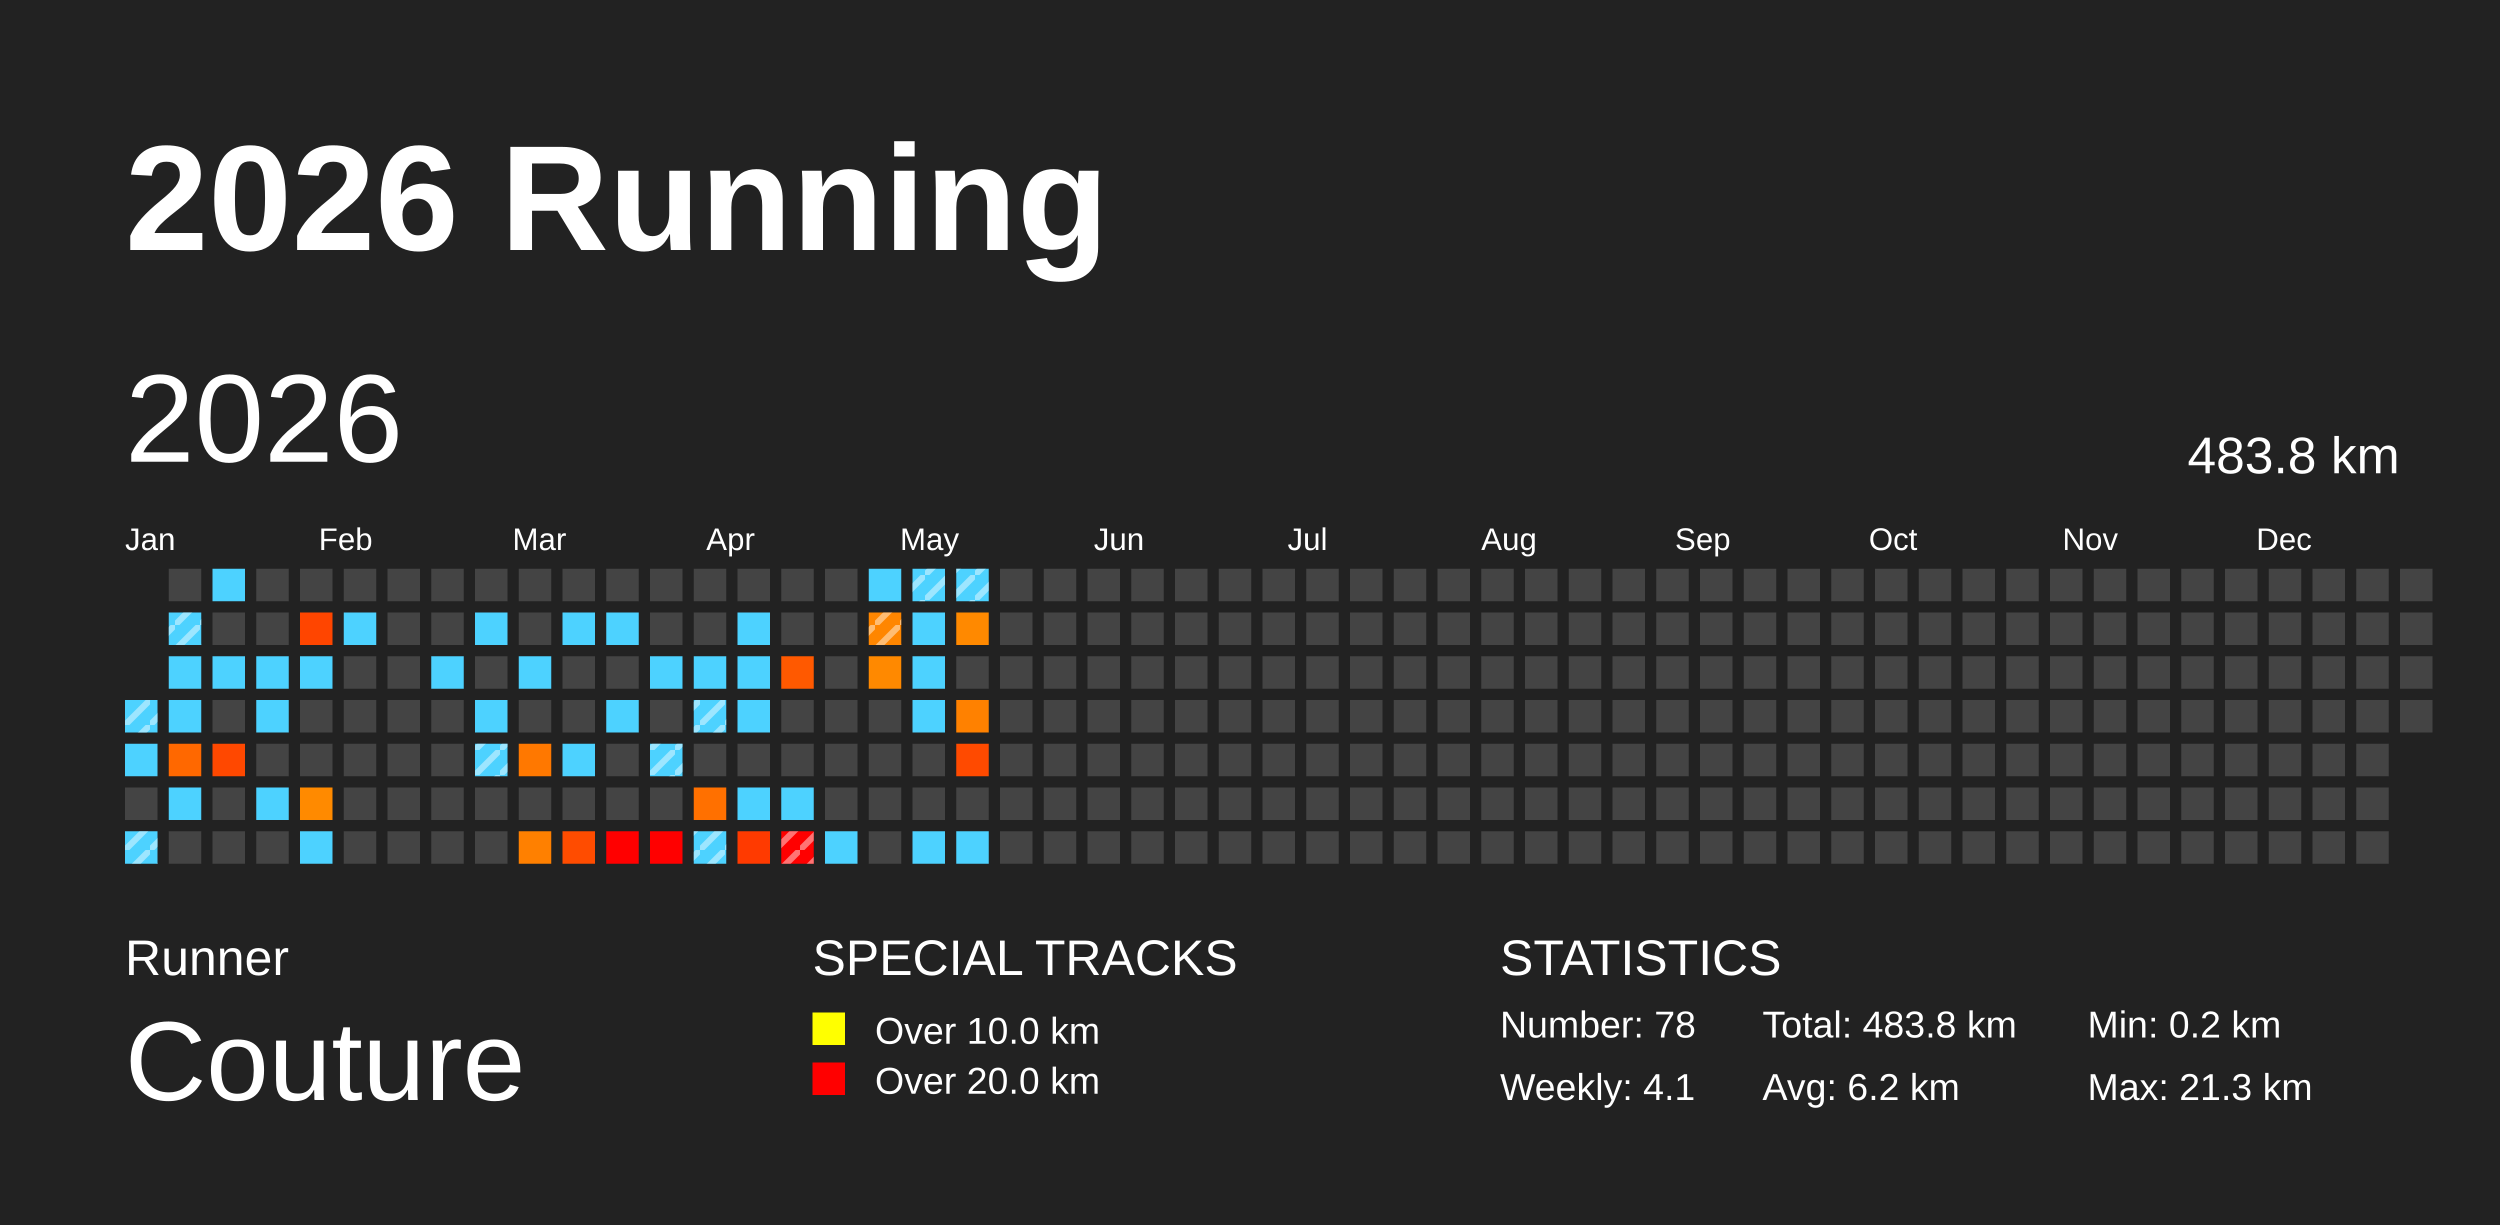
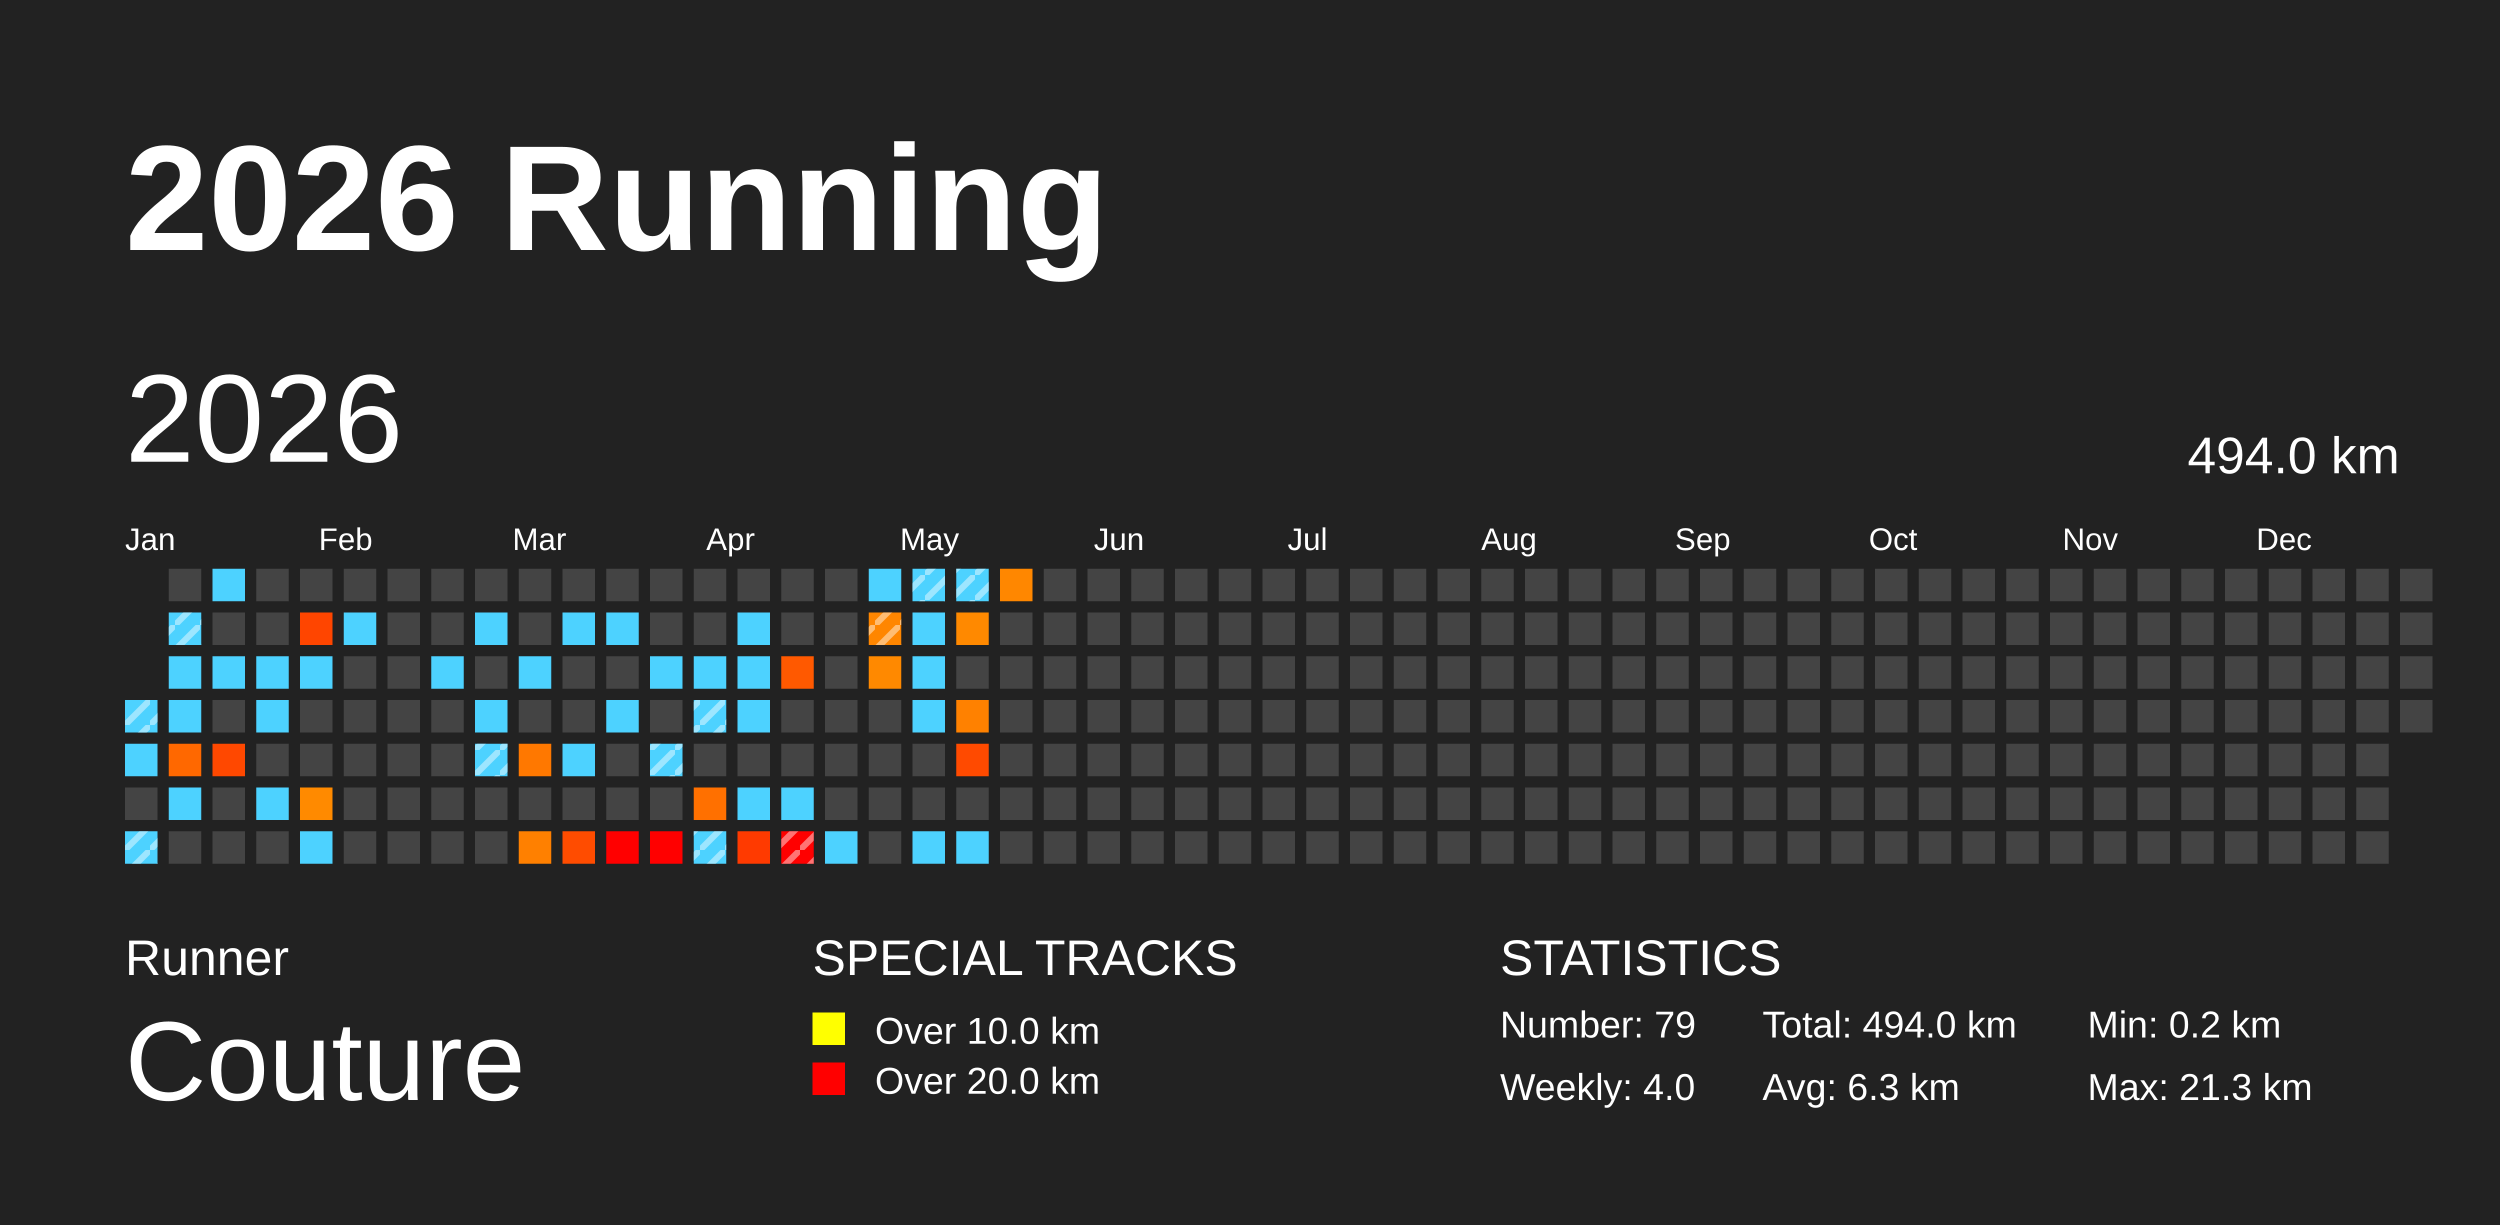
<svg xmlns="http://www.w3.org/2000/svg" baseProfile="full" height="98mm" version="1.1" viewBox="0,0,200,98" width="200mm">
  <defs>
    <pattern height="2" id="indoor-stripe" patternUnits="userSpaceOnUse" width="2">
      <line stroke="white" stroke-opacity="0.45" stroke-width="0.5" x1="0" x2="2" y1="2" y2="0" />
    </pattern>
  </defs>
  <rect fill="#222222" height="98" width="200" x="0" y="0" />
  <text fill="#FFFFFF" style="font-size:12px; font-family:Arial; font-weight:bold;" x="10" y="20">2026 Running</text>
  <text fill="#FFFFFF" style="font-size:4px; font-family:Arial" x="10" y="78">Runner</text>
  <text fill="#FFFFFF" style="font-size:9px; font-family:Arial" x="10" y="88">Couture</text>
  <text fill="#FFFFFF" style="font-size:4px; font-family:Arial" x="65" y="78">SPECIAL TRACKS</text>
  <rect fill="yellow" height="2.6" width="2.6" x="65" y="81" />
  <text fill="#FFFFFF" style="font-size:3px; font-family:Arial" x="70" y="83.5">Over 10.0 km</text>
  <rect fill="red" height="2.6" width="2.6" x="65" y="85" />
  <text fill="#FFFFFF" style="font-size:3px; font-family:Arial" x="70" y="87.5">Over 20.0 km</text>
  <text fill="#FFFFFF" style="font-size:4px; font-family:Arial" x="120" y="78">STATISTICS</text>
-   <text fill="#FFFFFF" style="font-size:3px; font-family:Arial" x="120" y="83">Number: 78</text>
-   <text fill="#FFFFFF" style="font-size:3px; font-family:Arial" x="120" y="88">Weekly: 4.1</text>
-   <text fill="#FFFFFF" style="font-size:3px; font-family:Arial" x="141" y="83">Total: 483.8 km</text>
-   <text fill="#FFFFFF" style="font-size:3px; font-family:Arial" x="141" y="88">Avg: 6.2 km</text>
+   <text fill="#FFFFFF" style="font-size:3px; font-family:Arial" x="120" y="83">Number: 79</text>
+   <text fill="#FFFFFF" style="font-size:3px; font-family:Arial" x="120" y="88">Weekly: 4.0</text>
+   <text fill="#FFFFFF" style="font-size:3px; font-family:Arial" x="141" y="83">Total: 494.0 km</text>
+   <text fill="#FFFFFF" style="font-size:3px; font-family:Arial" x="141" y="88">Avg: 6.3 km</text>
  <text fill="#FFFFFF" style="font-size:3px; font-family:Arial" x="167" y="83">Min: 0.2 km</text>
  <text fill="#FFFFFF" style="font-size:3px; font-family:Arial" x="167" y="88">Max: 21.3 km</text>
  <text dominant-baseline="hanging" fill="#FFFFFF" style="font-size:10.0px; font-family:Arial;" x="10" y="30">2026</text>
-   <text dominant-baseline="hanging" fill="#FFFFFF" style="font-size:4.125px; font-family:Arial;" x="175" y="35">483.8 km</text>
+   <text dominant-baseline="hanging" fill="#FFFFFF" style="font-size:4.125px; font-family:Arial;" x="175" y="35">494.0 km</text>
  <text fill="#FFFFFF" style="font-size:2.5px; font-family:Arial" x="10.0" y="44">Jan</text>
  <text fill="#FFFFFF" style="font-size:2.5px; font-family:Arial" x="25.5" y="44">Feb</text>
  <text fill="#FFFFFF" style="font-size:2.5px; font-family:Arial" x="41.0" y="44">Mar</text>
  <text fill="#FFFFFF" style="font-size:2.5px; font-family:Arial" x="56.5" y="44">Apr</text>
  <text fill="#FFFFFF" style="font-size:2.5px; font-family:Arial" x="72.0" y="44">May</text>
  <text fill="#FFFFFF" style="font-size:2.5px; font-family:Arial" x="87.5" y="44">Jun</text>
  <text fill="#FFFFFF" style="font-size:2.5px; font-family:Arial" x="103.0" y="44">Jul</text>
  <text fill="#FFFFFF" style="font-size:2.5px; font-family:Arial" x="118.5" y="44">Aug</text>
  <text fill="#FFFFFF" style="font-size:2.5px; font-family:Arial" x="134.0" y="44">Sep</text>
  <text fill="#FFFFFF" style="font-size:2.5px; font-family:Arial" x="149.5" y="44">Oct</text>
  <text fill="#FFFFFF" style="font-size:2.5px; font-family:Arial" x="165.0" y="44">Nov</text>
  <text fill="#FFFFFF" style="font-size:2.5px; font-family:Arial" x="180.5" y="44">Dec</text>
  <rect fill="#4dd2ff" height="2.6" width="2.6" x="10.0" y="56.0" />
  <rect fill="url(#indoor-stripe)" height="2.6" width="2.6" x="10.0" y="56.0" />
  <rect fill="#4dd2ff" height="2.6" width="2.6" x="10.0" y="59.5" />
  <rect fill="#444444" height="2.6" width="2.6" x="10.0" y="63.0" />
  <rect fill="#4dd2ff" height="2.6" width="2.6" x="10.0" y="66.5" />
  <rect fill="url(#indoor-stripe)" height="2.6" width="2.6" x="10.0" y="66.5" />
  <rect fill="#444444" height="2.6" width="2.6" x="13.5" y="45.5" />
  <rect fill="#4dd2ff" height="2.6" width="2.6" x="13.5" y="49.0" />
  <rect fill="url(#indoor-stripe)" height="2.6" width="2.6" x="13.5" y="49.0" />
  <rect fill="#4dd2ff" height="2.6" width="2.6" x="13.5" y="52.5" />
  <rect fill="#4dd2ff" height="2.6" width="2.6" x="13.5" y="56.0" />
  <rect fill="#ff6800" height="2.6" width="2.6" x="13.5" y="59.5" />
  <rect fill="#4dd2ff" height="2.6" width="2.6" x="13.5" y="63.0" />
  <rect fill="#444444" height="2.6" width="2.6" x="13.5" y="66.5" />
  <rect fill="#4dd2ff" height="2.6" width="2.6" x="17.0" y="45.5" />
  <rect fill="#444444" height="2.6" width="2.6" x="17.0" y="49.0" />
  <rect fill="#4dd2ff" height="2.6" width="2.6" x="17.0" y="52.5" />
  <rect fill="#444444" height="2.6" width="2.6" x="17.0" y="56.0" />
  <rect fill="#ff4800" height="2.6" width="2.6" x="17.0" y="59.5" />
  <rect fill="#444444" height="2.6" width="2.6" x="17.0" y="63.0" />
  <rect fill="#444444" height="2.6" width="2.6" x="17.0" y="66.5" />
  <rect fill="#444444" height="2.6" width="2.6" x="20.5" y="45.5" />
  <rect fill="#444444" height="2.6" width="2.6" x="20.5" y="49.0" />
  <rect fill="#4dd2ff" height="2.6" width="2.6" x="20.5" y="52.5" />
  <rect fill="#4dd2ff" height="2.6" width="2.6" x="20.5" y="56.0" />
  <rect fill="#444444" height="2.6" width="2.6" x="20.5" y="59.5" />
  <rect fill="#4dd2ff" height="2.6" width="2.6" x="20.5" y="63.0" />
  <rect fill="#444444" height="2.6" width="2.6" x="20.5" y="66.5" />
  <rect fill="#444444" height="2.6" width="2.6" x="24.0" y="45.5" />
  <rect fill="#ff4500" height="2.6" width="2.6" x="24.0" y="49.0" />
  <rect fill="#4dd2ff" height="2.6" width="2.6" x="24.0" y="52.5" />
  <rect fill="#444444" height="2.6" width="2.6" x="24.0" y="56.0" />
  <rect fill="#444444" height="2.6" width="2.6" x="24.0" y="59.5" />
  <rect fill="#ff8a00" height="2.6" width="2.6" x="24.0" y="63.0" />
  <rect fill="#4dd2ff" height="2.6" width="2.6" x="24.0" y="66.5" />
  <rect fill="#444444" height="2.6" width="2.6" x="27.5" y="45.5" />
  <rect fill="#4dd2ff" height="2.6" width="2.6" x="27.5" y="49.0" />
  <rect fill="#444444" height="2.6" width="2.6" x="27.5" y="52.5" />
  <rect fill="#444444" height="2.6" width="2.6" x="27.5" y="56.0" />
  <rect fill="#444444" height="2.6" width="2.6" x="27.5" y="59.5" />
  <rect fill="#444444" height="2.6" width="2.6" x="27.5" y="63.0" />
  <rect fill="#444444" height="2.6" width="2.6" x="27.5" y="66.5" />
  <rect fill="#444444" height="2.6" width="2.6" x="31.0" y="45.5" />
  <rect fill="#444444" height="2.6" width="2.6" x="31.0" y="49.0" />
  <rect fill="#444444" height="2.6" width="2.6" x="31.0" y="52.5" />
  <rect fill="#444444" height="2.6" width="2.6" x="31.0" y="56.0" />
  <rect fill="#444444" height="2.6" width="2.6" x="31.0" y="59.5" />
  <rect fill="#444444" height="2.6" width="2.6" x="31.0" y="63.0" />
  <rect fill="#444444" height="2.6" width="2.6" x="31.0" y="66.5" />
  <rect fill="#444444" height="2.6" width="2.6" x="34.5" y="45.5" />
  <rect fill="#444444" height="2.6" width="2.6" x="34.5" y="49.0" />
  <rect fill="#4dd2ff" height="2.6" width="2.6" x="34.5" y="52.5" />
  <rect fill="#444444" height="2.6" width="2.6" x="34.5" y="56.0" />
  <rect fill="#444444" height="2.6" width="2.6" x="34.5" y="59.5" />
  <rect fill="#444444" height="2.6" width="2.6" x="34.5" y="63.0" />
  <rect fill="#444444" height="2.6" width="2.6" x="34.5" y="66.5" />
  <rect fill="#444444" height="2.6" width="2.6" x="38.0" y="45.5" />
  <rect fill="#4dd2ff" height="2.6" width="2.6" x="38.0" y="49.0" />
  <rect fill="#444444" height="2.6" width="2.6" x="38.0" y="52.5" />
  <rect fill="#4dd2ff" height="2.6" width="2.6" x="38.0" y="56.0" />
  <rect fill="#4dd2ff" height="2.6" width="2.6" x="38.0" y="59.5" />
  <rect fill="url(#indoor-stripe)" height="2.6" width="2.6" x="38.0" y="59.5" />
  <rect fill="#444444" height="2.6" width="2.6" x="38.0" y="63.0" />
  <rect fill="#444444" height="2.6" width="2.6" x="38.0" y="66.5" />
  <rect fill="#444444" height="2.6" width="2.6" x="41.5" y="45.5" />
  <rect fill="#444444" height="2.6" width="2.6" x="41.5" y="49.0" />
  <rect fill="#4dd2ff" height="2.6" width="2.6" x="41.5" y="52.5" />
  <rect fill="#444444" height="2.6" width="2.6" x="41.5" y="56.0" />
  <rect fill="#ff7800" height="2.6" width="2.6" x="41.5" y="59.5" />
  <rect fill="#444444" height="2.6" width="2.6" x="41.5" y="63.0" />
  <rect fill="#ff8000" height="2.6" width="2.6" x="41.5" y="66.5" />
  <rect fill="#444444" height="2.6" width="2.6" x="45.0" y="45.5" />
  <rect fill="#4dd2ff" height="2.6" width="2.6" x="45.0" y="49.0" />
  <rect fill="#444444" height="2.6" width="2.6" x="45.0" y="52.5" />
  <rect fill="#444444" height="2.6" width="2.6" x="45.0" y="56.0" />
  <rect fill="#4dd2ff" height="2.6" width="2.6" x="45.0" y="59.5" />
  <rect fill="#444444" height="2.6" width="2.6" x="45.0" y="63.0" />
  <rect fill="#ff4c00" height="2.6" width="2.6" x="45.0" y="66.5" />
  <rect fill="#444444" height="2.6" width="2.6" x="48.5" y="45.5" />
  <rect fill="#4dd2ff" height="2.6" width="2.6" x="48.5" y="49.0" />
  <rect fill="#444444" height="2.6" width="2.6" x="48.5" y="52.5" />
  <rect fill="#4dd2ff" height="2.6" width="2.6" x="48.5" y="56.0" />
  <rect fill="#444444" height="2.6" width="2.6" x="48.5" y="59.5" />
  <rect fill="#444444" height="2.6" width="2.6" x="48.5" y="63.0" />
  <rect fill="red" height="2.6" width="2.6" x="48.5" y="66.5" />
  <rect fill="#444444" height="2.6" width="2.6" x="52.0" y="45.5" />
  <rect fill="#444444" height="2.6" width="2.6" x="52.0" y="49.0" />
  <rect fill="#4dd2ff" height="2.6" width="2.6" x="52.0" y="52.5" />
  <rect fill="#444444" height="2.6" width="2.6" x="52.0" y="56.0" />
  <rect fill="#4dd2ff" height="2.6" width="2.6" x="52.0" y="59.5" />
  <rect fill="url(#indoor-stripe)" height="2.6" width="2.6" x="52.0" y="59.5" />
  <rect fill="#444444" height="2.6" width="2.6" x="52.0" y="63.0" />
  <rect fill="red" height="2.6" width="2.6" x="52.0" y="66.5" />
  <rect fill="#444444" height="2.6" width="2.6" x="55.5" y="45.5" />
  <rect fill="#444444" height="2.6" width="2.6" x="55.5" y="49.0" />
  <rect fill="#4dd2ff" height="2.6" width="2.6" x="55.5" y="52.5" />
  <rect fill="#4dd2ff" height="2.6" width="2.6" x="55.5" y="56.0" />
  <rect fill="url(#indoor-stripe)" height="2.6" width="2.6" x="55.5" y="56.0" />
  <rect fill="#444444" height="2.6" width="2.6" x="55.5" y="59.5" />
  <rect fill="#ff7000" height="2.6" width="2.6" x="55.5" y="63.0" />
  <rect fill="#4dd2ff" height="2.6" width="2.6" x="55.5" y="66.5" />
  <rect fill="url(#indoor-stripe)" height="2.6" width="2.6" x="55.5" y="66.5" />
  <rect fill="#444444" height="2.6" width="2.6" x="59.0" y="45.5" />
  <rect fill="#4dd2ff" height="2.6" width="2.6" x="59.0" y="49.0" />
  <rect fill="#4dd2ff" height="2.6" width="2.6" x="59.0" y="52.5" />
  <rect fill="#4dd2ff" height="2.6" width="2.6" x="59.0" y="56.0" />
  <rect fill="#444444" height="2.6" width="2.6" x="59.0" y="59.5" />
  <rect fill="#4dd2ff" height="2.6" width="2.6" x="59.0" y="63.0" />
  <rect fill="#ff3a00" height="2.6" width="2.6" x="59.0" y="66.5" />
  <rect fill="#444444" height="2.6" width="2.6" x="62.5" y="45.5" />
  <rect fill="#444444" height="2.6" width="2.6" x="62.5" y="49.0" />
  <rect fill="#ff5900" height="2.6" width="2.6" x="62.5" y="52.5" />
  <rect fill="#444444" height="2.6" width="2.6" x="62.5" y="56.0" />
  <rect fill="#444444" height="2.6" width="2.6" x="62.5" y="59.5" />
  <rect fill="#4dd2ff" height="2.6" width="2.6" x="62.5" y="63.0" />
  <rect fill="red" height="2.6" width="2.6" x="62.5" y="66.5" />
  <rect fill="url(#indoor-stripe)" height="2.6" width="2.6" x="62.5" y="66.5" />
  <rect fill="#444444" height="2.6" width="2.6" x="66.0" y="45.5" />
  <rect fill="#444444" height="2.6" width="2.6" x="66.0" y="49.0" />
  <rect fill="#444444" height="2.6" width="2.6" x="66.0" y="52.5" />
  <rect fill="#444444" height="2.6" width="2.6" x="66.0" y="56.0" />
  <rect fill="#444444" height="2.6" width="2.6" x="66.0" y="59.5" />
  <rect fill="#444444" height="2.6" width="2.6" x="66.0" y="63.0" />
  <rect fill="#4dd2ff" height="2.6" width="2.6" x="66.0" y="66.5" />
  <rect fill="#4dd2ff" height="2.6" width="2.6" x="69.5" y="45.5" />
  <rect fill="#ff8600" height="2.6" width="2.6" x="69.5" y="49.0" />
  <rect fill="url(#indoor-stripe)" height="2.6" width="2.6" x="69.5" y="49.0" />
  <rect fill="#ff8900" height="2.6" width="2.6" x="69.5" y="52.5" />
  <rect fill="#444444" height="2.6" width="2.6" x="69.5" y="56.0" />
  <rect fill="#444444" height="2.6" width="2.6" x="69.5" y="59.5" />
  <rect fill="#444444" height="2.6" width="2.6" x="69.5" y="63.0" />
  <rect fill="#444444" height="2.6" width="2.6" x="69.5" y="66.5" />
  <rect fill="#4dd2ff" height="2.6" width="2.6" x="73.0" y="45.5" />
  <rect fill="url(#indoor-stripe)" height="2.6" width="2.6" x="73.0" y="45.5" />
  <rect fill="#4dd2ff" height="2.6" width="2.6" x="73.0" y="49.0" />
  <rect fill="#4dd2ff" height="2.6" width="2.6" x="73.0" y="52.5" />
  <rect fill="#4dd2ff" height="2.6" width="2.6" x="73.0" y="56.0" />
  <rect fill="#444444" height="2.6" width="2.6" x="73.0" y="59.5" />
  <rect fill="#444444" height="2.6" width="2.6" x="73.0" y="63.0" />
  <rect fill="#4dd2ff" height="2.6" width="2.6" x="73.0" y="66.5" />
  <rect fill="#4dd2ff" height="2.6" width="2.6" x="76.5" y="45.5" />
  <rect fill="url(#indoor-stripe)" height="2.6" width="2.6" x="76.5" y="45.5" />
  <rect fill="#ff8900" height="2.6" width="2.6" x="76.5" y="49.0" />
  <rect fill="#444444" height="2.6" width="2.6" x="76.5" y="52.5" />
  <rect fill="#ff8100" height="2.6" width="2.6" x="76.5" y="56.0" />
  <rect fill="#ff4a00" height="2.6" width="2.6" x="76.5" y="59.5" />
  <rect fill="#444444" height="2.6" width="2.6" x="76.5" y="63.0" />
  <rect fill="#4dd2ff" height="2.6" width="2.6" x="76.5" y="66.5" />
-   <rect fill="#444444" height="2.6" width="2.6" x="80.0" y="45.5" />
+   <rect fill="#ff8700" height="2.6" width="2.6" x="80.0" y="45.5" />
  <rect fill="#444444" height="2.6" width="2.6" x="80.0" y="49.0" />
  <rect fill="#444444" height="2.6" width="2.6" x="80.0" y="52.5" />
  <rect fill="#444444" height="2.6" width="2.6" x="80.0" y="56.0" />
  <rect fill="#444444" height="2.6" width="2.6" x="80.0" y="59.5" />
  <rect fill="#444444" height="2.6" width="2.6" x="80.0" y="63.0" />
  <rect fill="#444444" height="2.6" width="2.6" x="80.0" y="66.5" />
  <rect fill="#444444" height="2.6" width="2.6" x="83.5" y="45.5" />
  <rect fill="#444444" height="2.6" width="2.6" x="83.5" y="49.0" />
  <rect fill="#444444" height="2.6" width="2.6" x="83.5" y="52.5" />
  <rect fill="#444444" height="2.6" width="2.6" x="83.5" y="56.0" />
  <rect fill="#444444" height="2.6" width="2.6" x="83.5" y="59.5" />
  <rect fill="#444444" height="2.6" width="2.6" x="83.5" y="63.0" />
  <rect fill="#444444" height="2.6" width="2.6" x="83.5" y="66.5" />
  <rect fill="#444444" height="2.6" width="2.6" x="87.0" y="45.5" />
  <rect fill="#444444" height="2.6" width="2.6" x="87.0" y="49.0" />
  <rect fill="#444444" height="2.6" width="2.6" x="87.0" y="52.5" />
  <rect fill="#444444" height="2.6" width="2.6" x="87.0" y="56.0" />
  <rect fill="#444444" height="2.6" width="2.6" x="87.0" y="59.5" />
  <rect fill="#444444" height="2.6" width="2.6" x="87.0" y="63.0" />
  <rect fill="#444444" height="2.6" width="2.6" x="87.0" y="66.5" />
  <rect fill="#444444" height="2.6" width="2.6" x="90.5" y="45.5" />
  <rect fill="#444444" height="2.6" width="2.6" x="90.5" y="49.0" />
  <rect fill="#444444" height="2.6" width="2.6" x="90.5" y="52.5" />
  <rect fill="#444444" height="2.6" width="2.6" x="90.5" y="56.0" />
  <rect fill="#444444" height="2.6" width="2.6" x="90.5" y="59.5" />
  <rect fill="#444444" height="2.6" width="2.6" x="90.5" y="63.0" />
  <rect fill="#444444" height="2.6" width="2.6" x="90.5" y="66.5" />
  <rect fill="#444444" height="2.6" width="2.6" x="94.0" y="45.5" />
  <rect fill="#444444" height="2.6" width="2.6" x="94.0" y="49.0" />
  <rect fill="#444444" height="2.6" width="2.6" x="94.0" y="52.5" />
  <rect fill="#444444" height="2.6" width="2.6" x="94.0" y="56.0" />
  <rect fill="#444444" height="2.6" width="2.6" x="94.0" y="59.5" />
  <rect fill="#444444" height="2.6" width="2.6" x="94.0" y="63.0" />
  <rect fill="#444444" height="2.6" width="2.6" x="94.0" y="66.5" />
  <rect fill="#444444" height="2.6" width="2.6" x="97.5" y="45.5" />
  <rect fill="#444444" height="2.6" width="2.6" x="97.5" y="49.0" />
  <rect fill="#444444" height="2.6" width="2.6" x="97.5" y="52.5" />
  <rect fill="#444444" height="2.6" width="2.6" x="97.5" y="56.0" />
  <rect fill="#444444" height="2.6" width="2.6" x="97.5" y="59.5" />
  <rect fill="#444444" height="2.6" width="2.6" x="97.5" y="63.0" />
  <rect fill="#444444" height="2.6" width="2.6" x="97.5" y="66.5" />
  <rect fill="#444444" height="2.6" width="2.6" x="101.0" y="45.5" />
  <rect fill="#444444" height="2.6" width="2.6" x="101.0" y="49.0" />
  <rect fill="#444444" height="2.6" width="2.6" x="101.0" y="52.5" />
  <rect fill="#444444" height="2.6" width="2.6" x="101.0" y="56.0" />
  <rect fill="#444444" height="2.6" width="2.6" x="101.0" y="59.5" />
  <rect fill="#444444" height="2.6" width="2.6" x="101.0" y="63.0" />
  <rect fill="#444444" height="2.6" width="2.6" x="101.0" y="66.5" />
  <rect fill="#444444" height="2.6" width="2.6" x="104.5" y="45.5" />
  <rect fill="#444444" height="2.6" width="2.6" x="104.5" y="49.0" />
  <rect fill="#444444" height="2.6" width="2.6" x="104.5" y="52.5" />
  <rect fill="#444444" height="2.6" width="2.6" x="104.5" y="56.0" />
  <rect fill="#444444" height="2.6" width="2.6" x="104.5" y="59.5" />
  <rect fill="#444444" height="2.6" width="2.6" x="104.5" y="63.0" />
  <rect fill="#444444" height="2.6" width="2.6" x="104.5" y="66.5" />
  <rect fill="#444444" height="2.6" width="2.6" x="108.0" y="45.5" />
  <rect fill="#444444" height="2.6" width="2.6" x="108.0" y="49.0" />
  <rect fill="#444444" height="2.6" width="2.6" x="108.0" y="52.5" />
  <rect fill="#444444" height="2.6" width="2.6" x="108.0" y="56.0" />
  <rect fill="#444444" height="2.6" width="2.6" x="108.0" y="59.5" />
  <rect fill="#444444" height="2.6" width="2.6" x="108.0" y="63.0" />
  <rect fill="#444444" height="2.6" width="2.6" x="108.0" y="66.5" />
  <rect fill="#444444" height="2.6" width="2.6" x="111.5" y="45.5" />
  <rect fill="#444444" height="2.6" width="2.6" x="111.5" y="49.0" />
  <rect fill="#444444" height="2.6" width="2.6" x="111.5" y="52.5" />
  <rect fill="#444444" height="2.6" width="2.6" x="111.5" y="56.0" />
  <rect fill="#444444" height="2.6" width="2.6" x="111.5" y="59.5" />
  <rect fill="#444444" height="2.6" width="2.6" x="111.5" y="63.0" />
  <rect fill="#444444" height="2.6" width="2.6" x="111.5" y="66.5" />
  <rect fill="#444444" height="2.6" width="2.6" x="115.0" y="45.5" />
  <rect fill="#444444" height="2.6" width="2.6" x="115.0" y="49.0" />
  <rect fill="#444444" height="2.6" width="2.6" x="115.0" y="52.5" />
  <rect fill="#444444" height="2.6" width="2.6" x="115.0" y="56.0" />
  <rect fill="#444444" height="2.6" width="2.6" x="115.0" y="59.5" />
  <rect fill="#444444" height="2.6" width="2.6" x="115.0" y="63.0" />
  <rect fill="#444444" height="2.6" width="2.6" x="115.0" y="66.5" />
  <rect fill="#444444" height="2.6" width="2.6" x="118.5" y="45.5" />
  <rect fill="#444444" height="2.6" width="2.6" x="118.5" y="49.0" />
  <rect fill="#444444" height="2.6" width="2.6" x="118.5" y="52.5" />
  <rect fill="#444444" height="2.6" width="2.6" x="118.5" y="56.0" />
  <rect fill="#444444" height="2.6" width="2.6" x="118.5" y="59.5" />
  <rect fill="#444444" height="2.6" width="2.6" x="118.5" y="63.0" />
  <rect fill="#444444" height="2.6" width="2.6" x="118.5" y="66.5" />
  <rect fill="#444444" height="2.6" width="2.6" x="122.0" y="45.5" />
  <rect fill="#444444" height="2.6" width="2.6" x="122.0" y="49.0" />
  <rect fill="#444444" height="2.6" width="2.6" x="122.0" y="52.5" />
  <rect fill="#444444" height="2.6" width="2.6" x="122.0" y="56.0" />
  <rect fill="#444444" height="2.6" width="2.6" x="122.0" y="59.5" />
  <rect fill="#444444" height="2.6" width="2.6" x="122.0" y="63.0" />
  <rect fill="#444444" height="2.6" width="2.6" x="122.0" y="66.5" />
  <rect fill="#444444" height="2.6" width="2.6" x="125.5" y="45.5" />
  <rect fill="#444444" height="2.6" width="2.6" x="125.5" y="49.0" />
  <rect fill="#444444" height="2.6" width="2.6" x="125.5" y="52.5" />
  <rect fill="#444444" height="2.6" width="2.6" x="125.5" y="56.0" />
  <rect fill="#444444" height="2.6" width="2.6" x="125.5" y="59.5" />
  <rect fill="#444444" height="2.6" width="2.6" x="125.5" y="63.0" />
  <rect fill="#444444" height="2.6" width="2.6" x="125.5" y="66.5" />
  <rect fill="#444444" height="2.6" width="2.6" x="129.0" y="45.5" />
  <rect fill="#444444" height="2.6" width="2.6" x="129.0" y="49.0" />
  <rect fill="#444444" height="2.6" width="2.6" x="129.0" y="52.5" />
  <rect fill="#444444" height="2.6" width="2.6" x="129.0" y="56.0" />
  <rect fill="#444444" height="2.6" width="2.6" x="129.0" y="59.5" />
  <rect fill="#444444" height="2.6" width="2.6" x="129.0" y="63.0" />
  <rect fill="#444444" height="2.6" width="2.6" x="129.0" y="66.5" />
  <rect fill="#444444" height="2.6" width="2.6" x="132.5" y="45.5" />
  <rect fill="#444444" height="2.6" width="2.6" x="132.5" y="49.0" />
  <rect fill="#444444" height="2.6" width="2.6" x="132.5" y="52.5" />
  <rect fill="#444444" height="2.6" width="2.6" x="132.5" y="56.0" />
  <rect fill="#444444" height="2.6" width="2.6" x="132.5" y="59.5" />
  <rect fill="#444444" height="2.6" width="2.6" x="132.5" y="63.0" />
  <rect fill="#444444" height="2.6" width="2.6" x="132.5" y="66.5" />
  <rect fill="#444444" height="2.6" width="2.6" x="136.0" y="45.5" />
  <rect fill="#444444" height="2.6" width="2.6" x="136.0" y="49.0" />
  <rect fill="#444444" height="2.6" width="2.6" x="136.0" y="52.5" />
  <rect fill="#444444" height="2.6" width="2.6" x="136.0" y="56.0" />
  <rect fill="#444444" height="2.6" width="2.6" x="136.0" y="59.5" />
  <rect fill="#444444" height="2.6" width="2.6" x="136.0" y="63.0" />
  <rect fill="#444444" height="2.6" width="2.6" x="136.0" y="66.5" />
  <rect fill="#444444" height="2.6" width="2.6" x="139.5" y="45.5" />
  <rect fill="#444444" height="2.6" width="2.6" x="139.5" y="49.0" />
  <rect fill="#444444" height="2.6" width="2.6" x="139.5" y="52.5" />
  <rect fill="#444444" height="2.6" width="2.6" x="139.5" y="56.0" />
  <rect fill="#444444" height="2.6" width="2.6" x="139.5" y="59.5" />
  <rect fill="#444444" height="2.6" width="2.6" x="139.5" y="63.0" />
  <rect fill="#444444" height="2.6" width="2.6" x="139.5" y="66.5" />
  <rect fill="#444444" height="2.6" width="2.6" x="143.0" y="45.5" />
  <rect fill="#444444" height="2.6" width="2.6" x="143.0" y="49.0" />
  <rect fill="#444444" height="2.6" width="2.6" x="143.0" y="52.5" />
  <rect fill="#444444" height="2.6" width="2.6" x="143.0" y="56.0" />
  <rect fill="#444444" height="2.6" width="2.6" x="143.0" y="59.5" />
  <rect fill="#444444" height="2.6" width="2.6" x="143.0" y="63.0" />
  <rect fill="#444444" height="2.6" width="2.6" x="143.0" y="66.5" />
  <rect fill="#444444" height="2.6" width="2.6" x="146.5" y="45.5" />
  <rect fill="#444444" height="2.6" width="2.6" x="146.5" y="49.0" />
  <rect fill="#444444" height="2.6" width="2.6" x="146.5" y="52.5" />
  <rect fill="#444444" height="2.6" width="2.6" x="146.5" y="56.0" />
  <rect fill="#444444" height="2.6" width="2.6" x="146.5" y="59.5" />
  <rect fill="#444444" height="2.6" width="2.6" x="146.5" y="63.0" />
  <rect fill="#444444" height="2.6" width="2.6" x="146.5" y="66.5" />
  <rect fill="#444444" height="2.6" width="2.6" x="150.0" y="45.5" />
  <rect fill="#444444" height="2.6" width="2.6" x="150.0" y="49.0" />
  <rect fill="#444444" height="2.6" width="2.6" x="150.0" y="52.5" />
  <rect fill="#444444" height="2.6" width="2.6" x="150.0" y="56.0" />
  <rect fill="#444444" height="2.6" width="2.6" x="150.0" y="59.5" />
  <rect fill="#444444" height="2.6" width="2.6" x="150.0" y="63.0" />
  <rect fill="#444444" height="2.6" width="2.6" x="150.0" y="66.5" />
  <rect fill="#444444" height="2.6" width="2.6" x="153.5" y="45.5" />
  <rect fill="#444444" height="2.6" width="2.6" x="153.5" y="49.0" />
  <rect fill="#444444" height="2.6" width="2.6" x="153.5" y="52.5" />
  <rect fill="#444444" height="2.6" width="2.6" x="153.5" y="56.0" />
  <rect fill="#444444" height="2.6" width="2.6" x="153.5" y="59.5" />
  <rect fill="#444444" height="2.6" width="2.6" x="153.5" y="63.0" />
  <rect fill="#444444" height="2.6" width="2.6" x="153.5" y="66.5" />
  <rect fill="#444444" height="2.6" width="2.6" x="157.0" y="45.5" />
  <rect fill="#444444" height="2.6" width="2.6" x="157.0" y="49.0" />
  <rect fill="#444444" height="2.6" width="2.6" x="157.0" y="52.5" />
  <rect fill="#444444" height="2.6" width="2.6" x="157.0" y="56.0" />
  <rect fill="#444444" height="2.6" width="2.6" x="157.0" y="59.5" />
  <rect fill="#444444" height="2.6" width="2.6" x="157.0" y="63.0" />
  <rect fill="#444444" height="2.6" width="2.6" x="157.0" y="66.5" />
  <rect fill="#444444" height="2.6" width="2.6" x="160.5" y="45.5" />
  <rect fill="#444444" height="2.6" width="2.6" x="160.5" y="49.0" />
  <rect fill="#444444" height="2.6" width="2.6" x="160.5" y="52.5" />
  <rect fill="#444444" height="2.6" width="2.6" x="160.5" y="56.0" />
  <rect fill="#444444" height="2.6" width="2.6" x="160.5" y="59.5" />
  <rect fill="#444444" height="2.6" width="2.6" x="160.5" y="63.0" />
  <rect fill="#444444" height="2.6" width="2.6" x="160.5" y="66.5" />
  <rect fill="#444444" height="2.6" width="2.6" x="164.0" y="45.5" />
  <rect fill="#444444" height="2.6" width="2.6" x="164.0" y="49.0" />
  <rect fill="#444444" height="2.6" width="2.6" x="164.0" y="52.5" />
  <rect fill="#444444" height="2.6" width="2.6" x="164.0" y="56.0" />
  <rect fill="#444444" height="2.6" width="2.6" x="164.0" y="59.5" />
  <rect fill="#444444" height="2.6" width="2.6" x="164.0" y="63.0" />
  <rect fill="#444444" height="2.6" width="2.6" x="164.0" y="66.5" />
  <rect fill="#444444" height="2.6" width="2.6" x="167.5" y="45.5" />
  <rect fill="#444444" height="2.6" width="2.6" x="167.5" y="49.0" />
  <rect fill="#444444" height="2.6" width="2.6" x="167.5" y="52.5" />
  <rect fill="#444444" height="2.6" width="2.6" x="167.5" y="56.0" />
  <rect fill="#444444" height="2.6" width="2.6" x="167.5" y="59.5" />
  <rect fill="#444444" height="2.6" width="2.6" x="167.5" y="63.0" />
  <rect fill="#444444" height="2.6" width="2.6" x="167.5" y="66.5" />
  <rect fill="#444444" height="2.6" width="2.6" x="171.0" y="45.5" />
  <rect fill="#444444" height="2.6" width="2.6" x="171.0" y="49.0" />
  <rect fill="#444444" height="2.6" width="2.6" x="171.0" y="52.5" />
  <rect fill="#444444" height="2.6" width="2.6" x="171.0" y="56.0" />
  <rect fill="#444444" height="2.6" width="2.6" x="171.0" y="59.5" />
  <rect fill="#444444" height="2.6" width="2.6" x="171.0" y="63.0" />
  <rect fill="#444444" height="2.6" width="2.6" x="171.0" y="66.5" />
  <rect fill="#444444" height="2.6" width="2.6" x="174.5" y="45.5" />
  <rect fill="#444444" height="2.6" width="2.6" x="174.5" y="49.0" />
  <rect fill="#444444" height="2.6" width="2.6" x="174.5" y="52.5" />
  <rect fill="#444444" height="2.6" width="2.6" x="174.5" y="56.0" />
  <rect fill="#444444" height="2.6" width="2.6" x="174.5" y="59.5" />
  <rect fill="#444444" height="2.6" width="2.6" x="174.5" y="63.0" />
  <rect fill="#444444" height="2.6" width="2.6" x="174.5" y="66.5" />
  <rect fill="#444444" height="2.6" width="2.6" x="178.0" y="45.5" />
  <rect fill="#444444" height="2.6" width="2.6" x="178.0" y="49.0" />
  <rect fill="#444444" height="2.6" width="2.6" x="178.0" y="52.5" />
  <rect fill="#444444" height="2.6" width="2.6" x="178.0" y="56.0" />
  <rect fill="#444444" height="2.6" width="2.6" x="178.0" y="59.5" />
  <rect fill="#444444" height="2.6" width="2.6" x="178.0" y="63.0" />
  <rect fill="#444444" height="2.6" width="2.6" x="178.0" y="66.5" />
  <rect fill="#444444" height="2.6" width="2.6" x="181.5" y="45.5" />
  <rect fill="#444444" height="2.6" width="2.6" x="181.5" y="49.0" />
  <rect fill="#444444" height="2.6" width="2.6" x="181.5" y="52.5" />
  <rect fill="#444444" height="2.6" width="2.6" x="181.5" y="56.0" />
  <rect fill="#444444" height="2.6" width="2.6" x="181.5" y="59.5" />
  <rect fill="#444444" height="2.6" width="2.6" x="181.5" y="63.0" />
  <rect fill="#444444" height="2.6" width="2.6" x="181.5" y="66.5" />
  <rect fill="#444444" height="2.6" width="2.6" x="185.0" y="45.5" />
  <rect fill="#444444" height="2.6" width="2.6" x="185.0" y="49.0" />
  <rect fill="#444444" height="2.6" width="2.6" x="185.0" y="52.5" />
  <rect fill="#444444" height="2.6" width="2.6" x="185.0" y="56.0" />
  <rect fill="#444444" height="2.6" width="2.6" x="185.0" y="59.5" />
  <rect fill="#444444" height="2.6" width="2.6" x="185.0" y="63.0" />
  <rect fill="#444444" height="2.6" width="2.6" x="185.0" y="66.5" />
  <rect fill="#444444" height="2.6" width="2.6" x="188.5" y="45.5" />
  <rect fill="#444444" height="2.6" width="2.6" x="188.5" y="49.0" />
  <rect fill="#444444" height="2.6" width="2.6" x="188.5" y="52.5" />
  <rect fill="#444444" height="2.6" width="2.6" x="188.5" y="56.0" />
  <rect fill="#444444" height="2.6" width="2.6" x="188.5" y="59.5" />
  <rect fill="#444444" height="2.6" width="2.6" x="188.5" y="63.0" />
  <rect fill="#444444" height="2.6" width="2.6" x="188.5" y="66.5" />
  <rect fill="#444444" height="2.6" width="2.6" x="192.0" y="45.5" />
  <rect fill="#444444" height="2.6" width="2.6" x="192.0" y="49.0" />
  <rect fill="#444444" height="2.6" width="2.6" x="192.0" y="52.5" />
  <rect fill="#444444" height="2.6" width="2.6" x="192.0" y="56.0" />
</svg>
